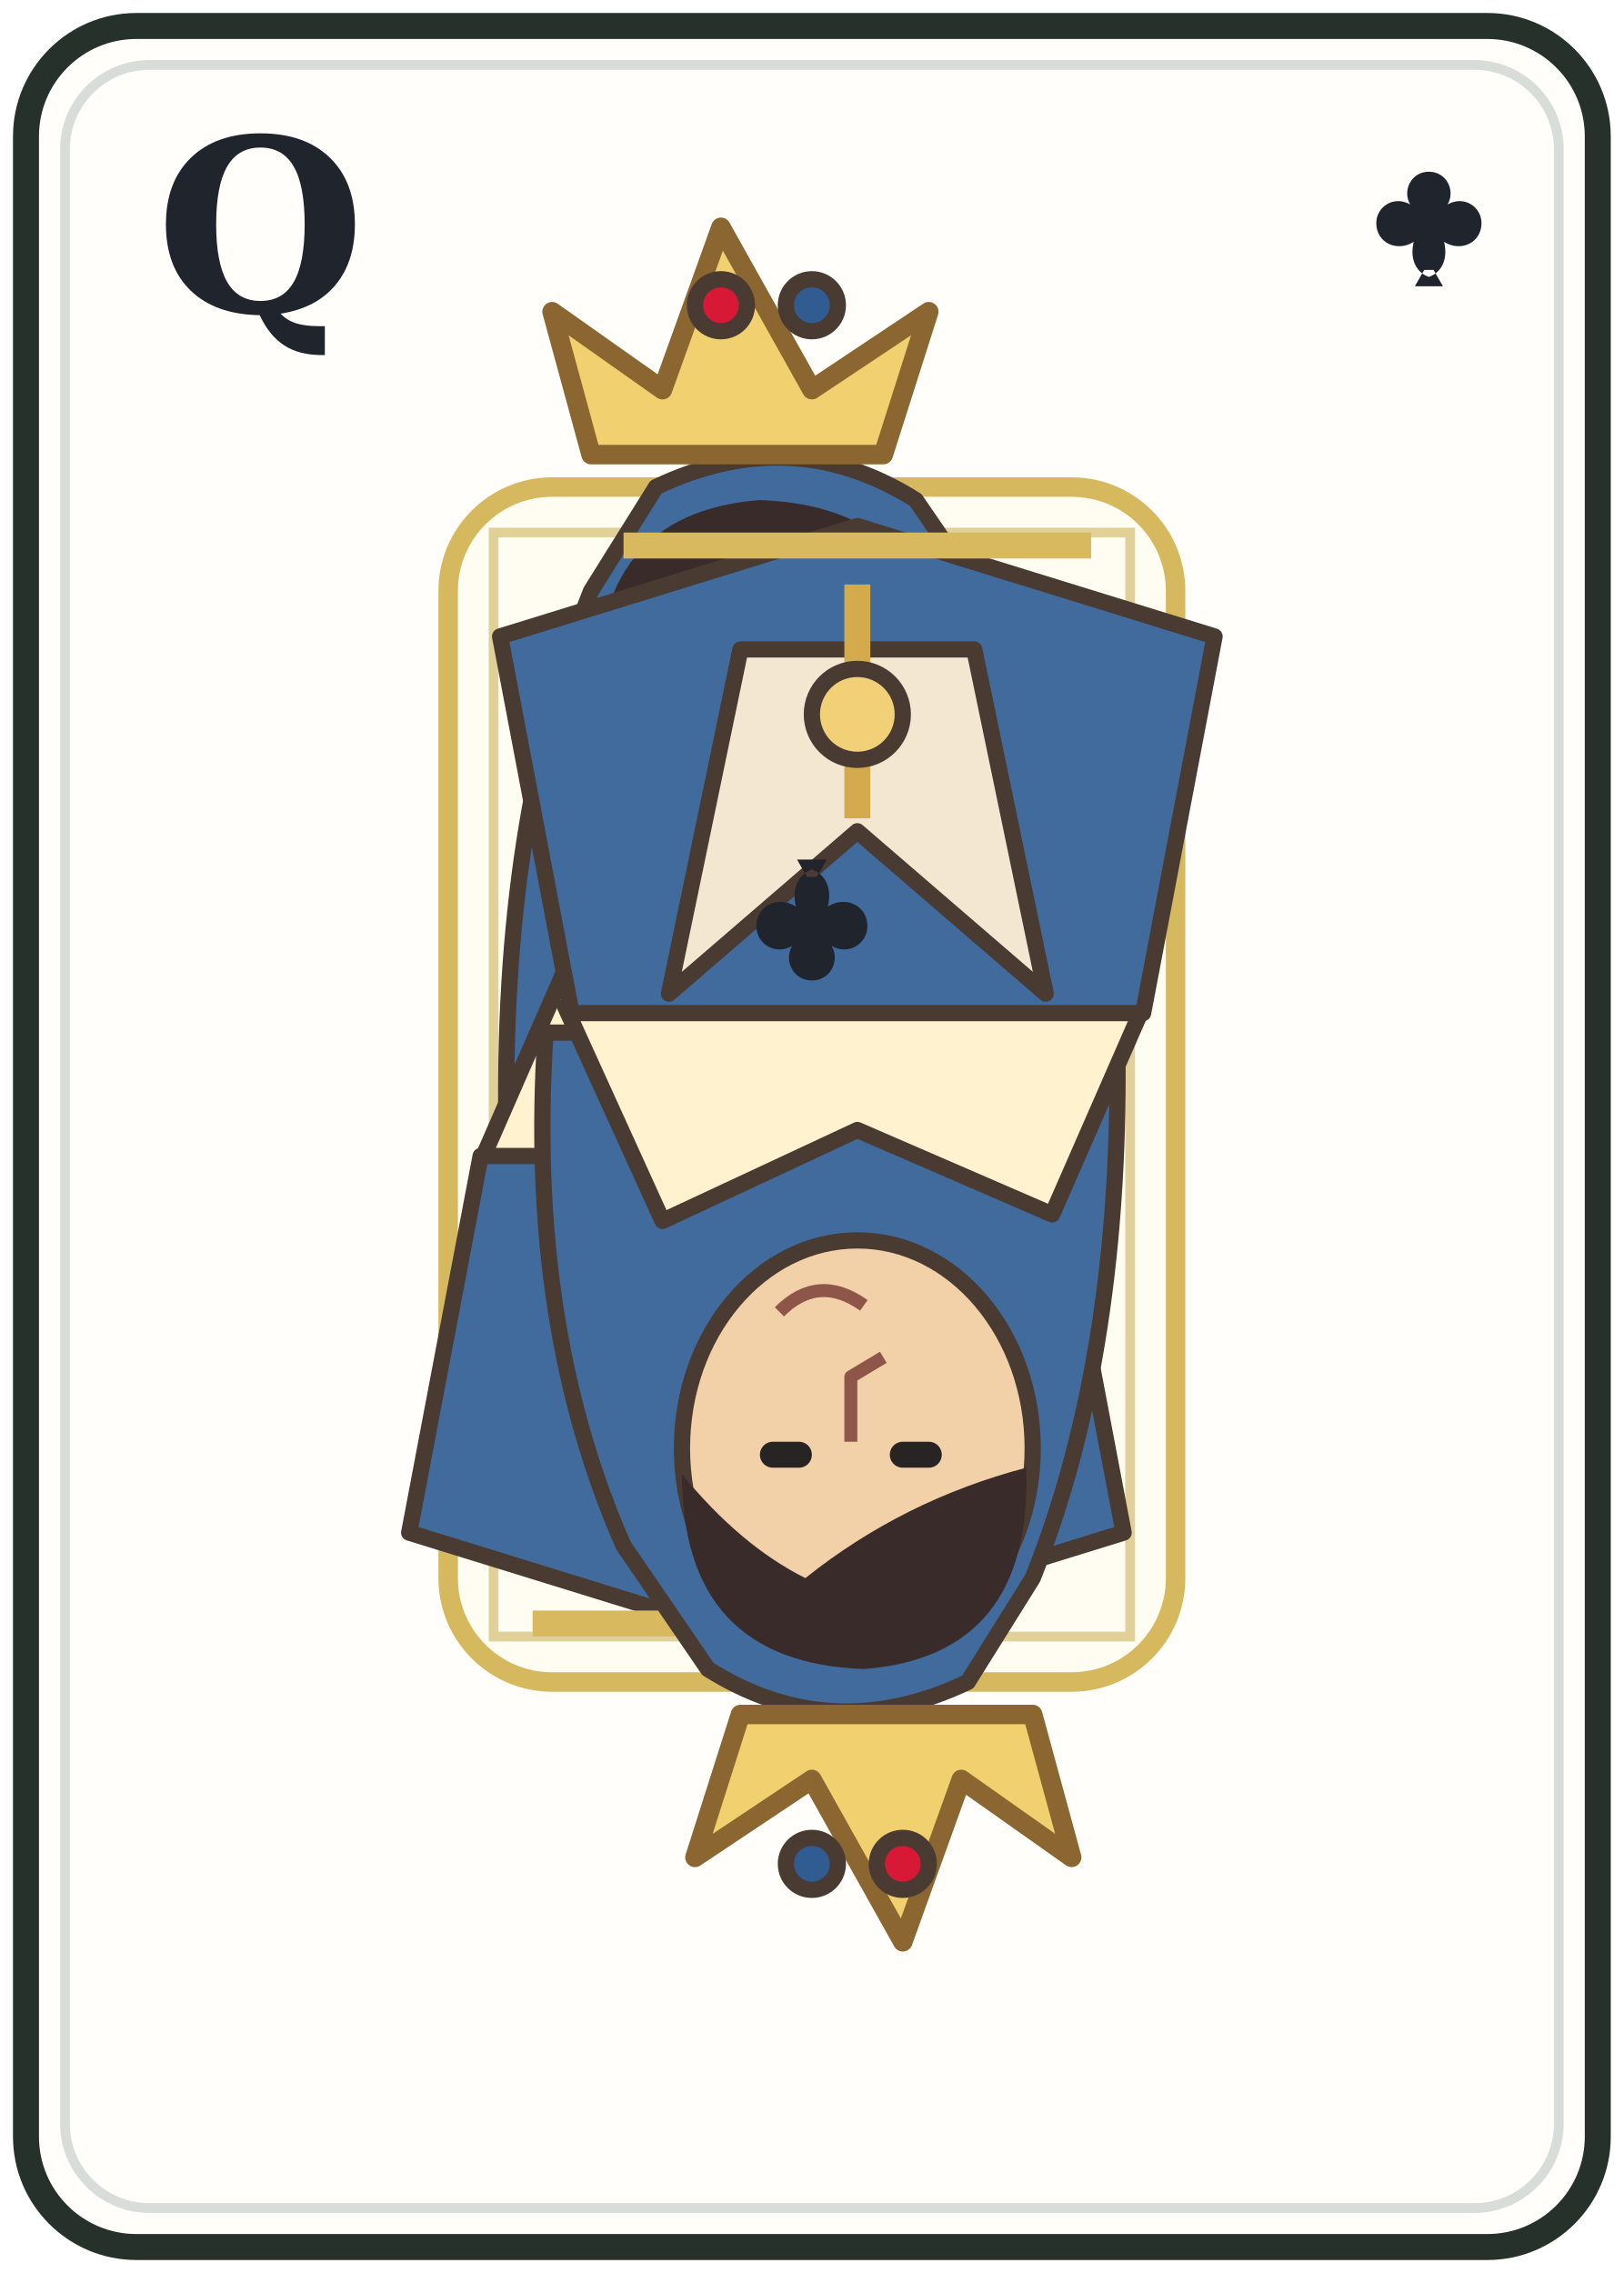
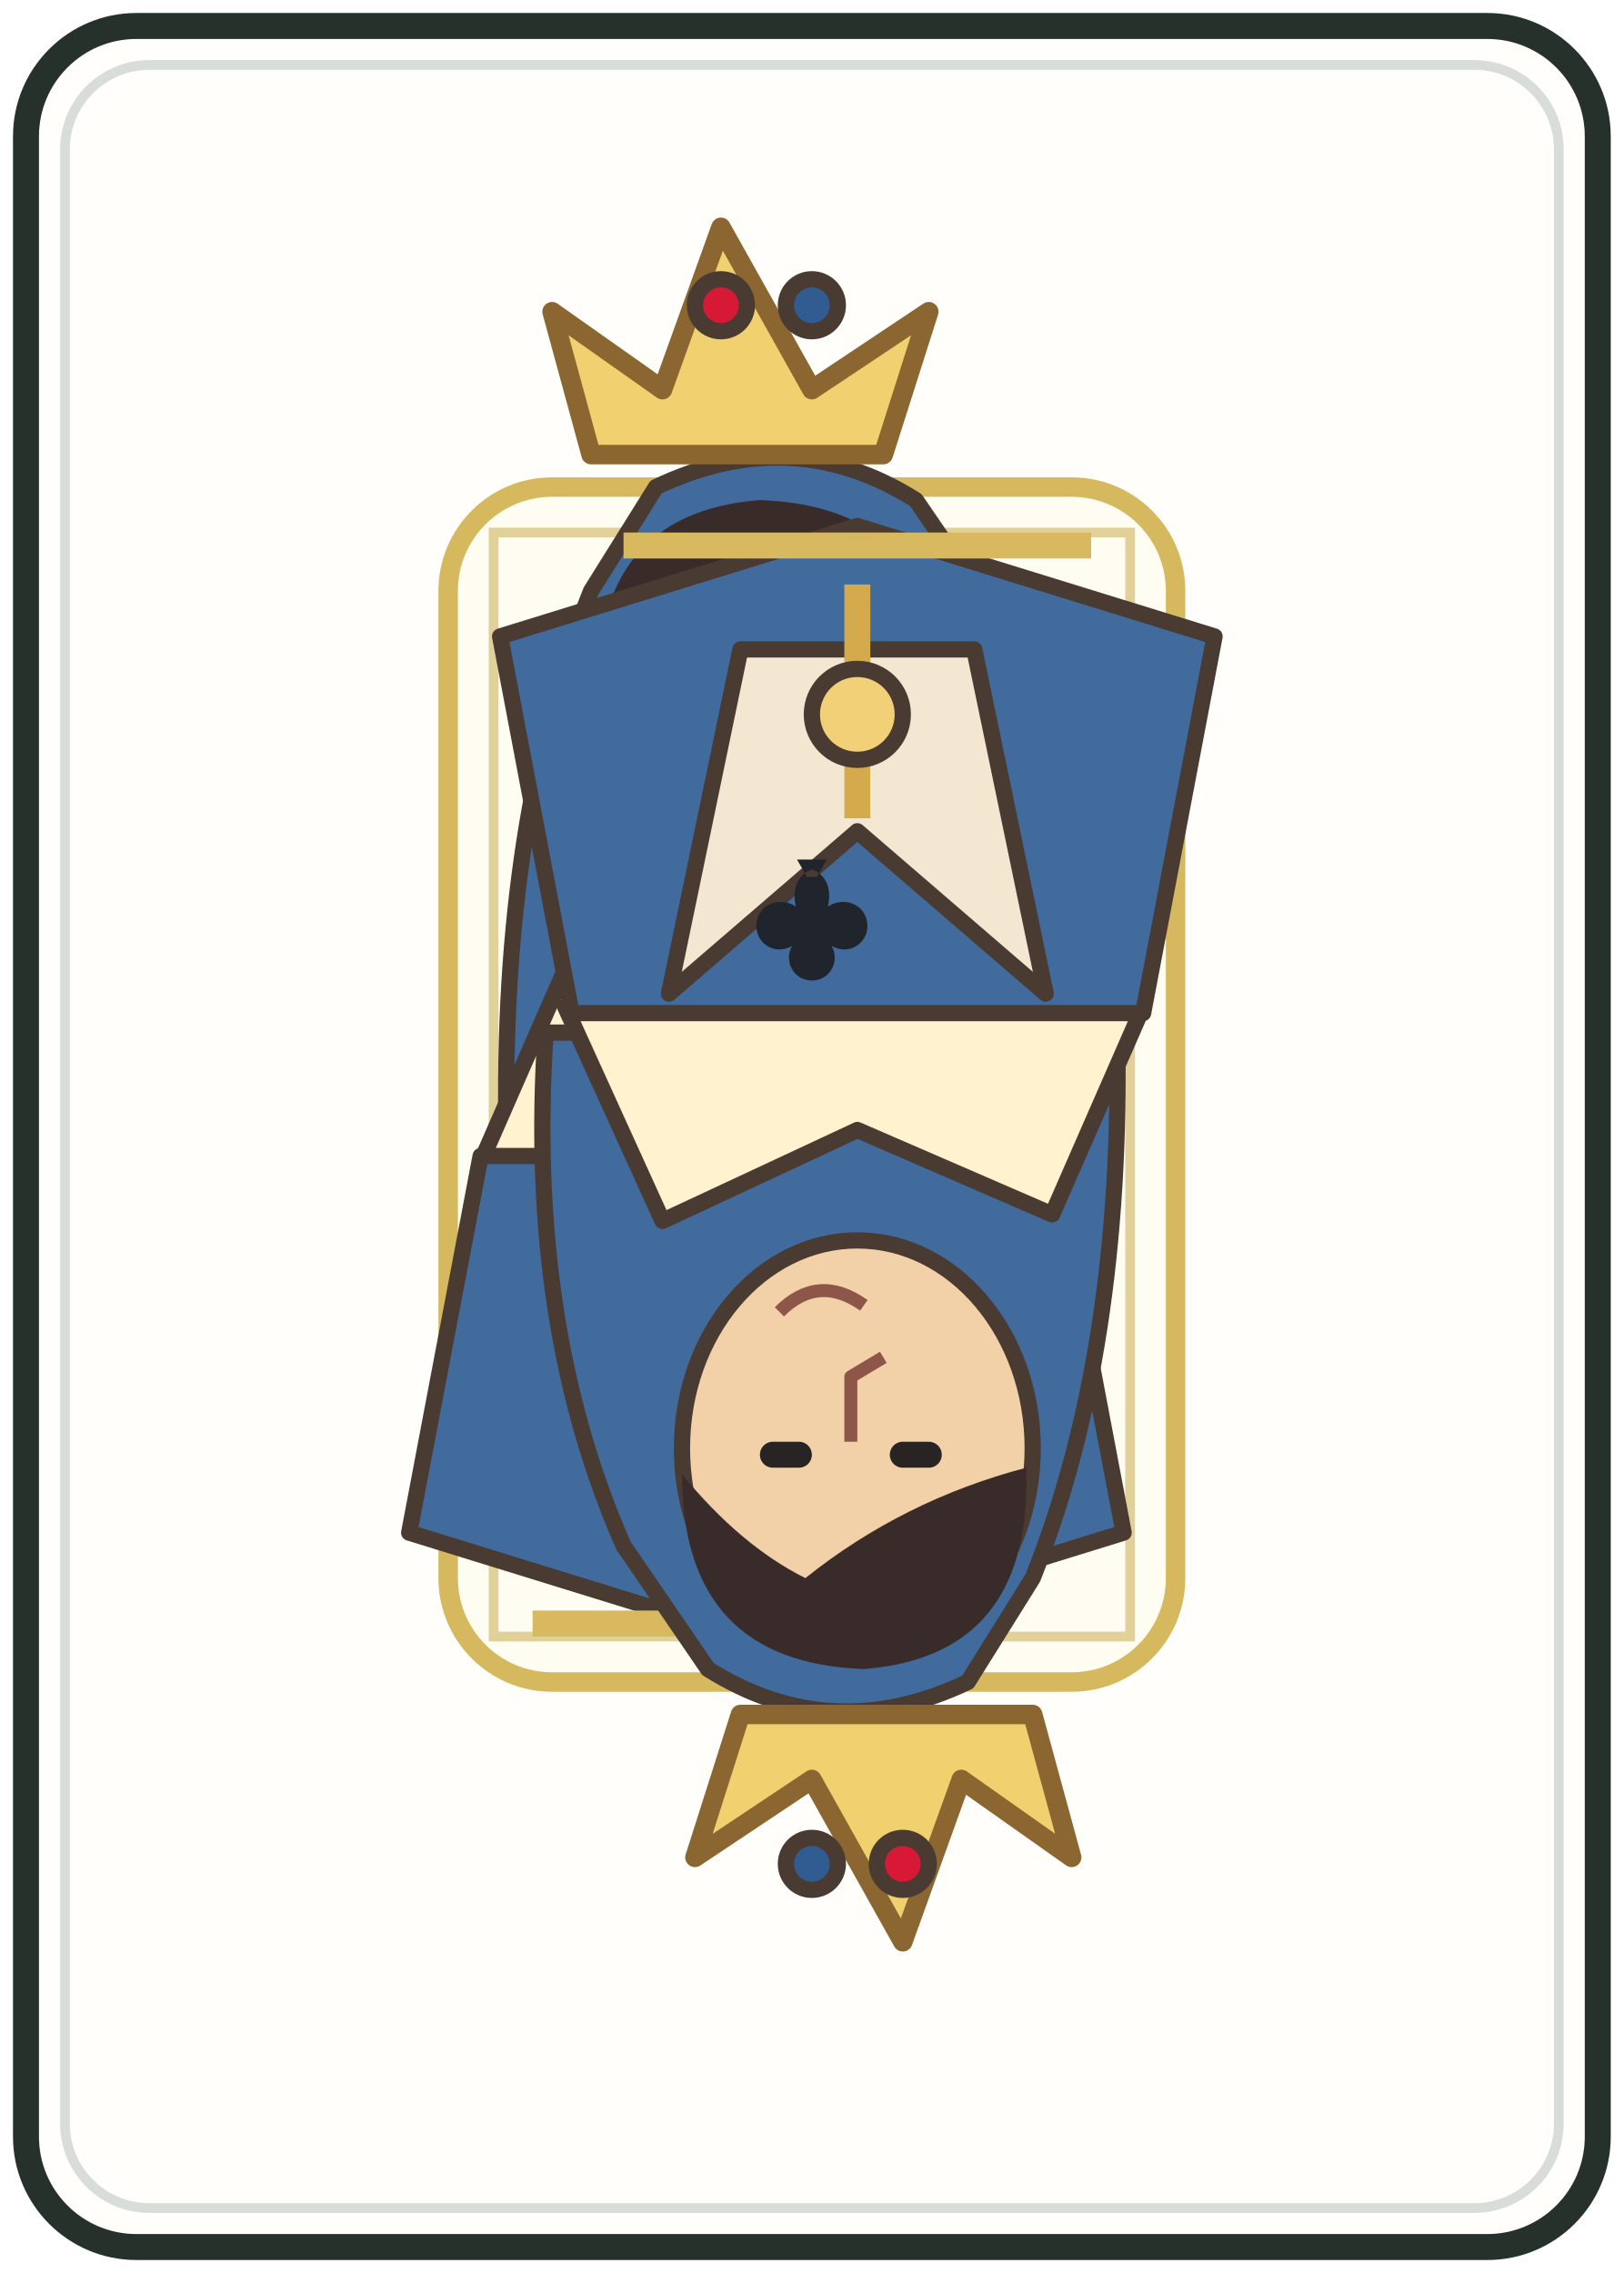
<svg xmlns="http://www.w3.org/2000/svg" width="250" height="350" viewBox="0 0 250 350">
  <rect x="4" y="4" width="242" height="342" rx="17" fill="#fffefb" stroke="#26312c" stroke-width="4" />
  <rect x="10" y="10" width="230" height="330" rx="13" fill="none" stroke="#d8ddd9" stroke-width="1.5" />
-   <text x="24" y="48" font-family="DejaVu Serif,serif" font-weight="bold" font-size="37" fill="#20252d">Q</text>
-   <g transform="translate(211.0,25.0) rotate(0 9.0 9.0) scale(0.18)" fill="#20252d">
-     <path d="M50 8C35 8 27 24 34 36 20 28 5 38 5 52c0 17 18 25 32 16-4 17 4 27 13 30 9-3 17-13 13-30 14 9 32 1 32-16 0-14-15-24-29-16 7-12-1-28-16-28Zm-4 84h8l8 14H38Z" />
-   </g>
  <rect x="69" y="75" width="112" height="184" rx="16" fill="#fffdf2" stroke="#d6b95f" stroke-width="3" />
  <path d="M76 82h98v170H76z" fill="none" stroke="#e1d098" stroke-width="1.5" />
  <g>
    <g stroke="#493a32" stroke-width="2.5" stroke-linejoin="round">
      <path d="M78 175 Q77 126 91 91 L101 75 Q122 65 141 77 L154 96 Q169 130 166 175Z" fill="#416b9d" />
      <path d="M91 70 85 48l17 12 9-25 14 25 18-12-7 22Z" fill="#f1d16f" stroke="#8b6630" stroke-width="3" />
      <circle cx="111" cy="47" r="4" fill="#d71936" />
      <circle cx="125" cy="47" r="4" fill="#315c91" />
      <ellipse cx="118" cy="111" rx="27" ry="32" fill="#f2d0a8" />
      <path d="M92 108 Q91 79 117 77 Q145 78 145 107 Q136 96 126 91 Q111 103 92 108Z" fill="#392b29" stroke="none" />
      <path d="M107 110h4m16 0h4" stroke="#292424" stroke-width="4" stroke-linecap="round" />
      <path d="M119 112v10l-5 3m3 8q7 5 13-1" fill="none" stroke="#8d5648" stroke-width="2" />
      <path d="M88 147 118 160 148 146 163 179H74Z" fill="#fff2ce" />
      <path d="M74 178h88l11 58-55 17-55-17Z" fill="#416b9d" />
      <path d="m89 181 29 25 29-25-11 53h-36Z" fill="#f3e7d2" />
      <path d="M118 208v36" stroke="#d3aa4c" stroke-width="4" />
      <circle cx="118" cy="224" r="7" fill="#f2d078" />
      <g stroke="none">
        <g transform="translate(115.5,181.5) rotate(0 9.5 9.5) scale(0.19)" fill="#20252d">
          <path d="M50 8C35 8 27 24 34 36 20 28 5 38 5 52c0 17 18 25 32 16-4 17 4 27 13 30 9-3 17-13 13-30 14 9 32 1 32-16 0-14-15-24-29-16 7-12-1-28-16-28Zm-4 84h8l8 14H38Z" />
        </g>
      </g>
      <path d="M82 250h72" stroke="#d9b960" stroke-width="4" />
    </g>
  </g>
  <g transform="rotate(180 125 167)">
    <g stroke="#493a32" stroke-width="2.5" stroke-linejoin="round">
      <path d="M78 175 Q77 126 91 91 L101 75 Q122 65 141 77 L154 96 Q169 130 166 175Z" fill="#416b9d" />
      <path d="M91 70 85 48l17 12 9-25 14 25 18-12-7 22Z" fill="#f1d16f" stroke="#8b6630" stroke-width="3" />
      <circle cx="111" cy="47" r="4" fill="#d71936" />
      <circle cx="125" cy="47" r="4" fill="#315c91" />
      <ellipse cx="118" cy="111" rx="27" ry="32" fill="#f2d0a8" />
      <path d="M92 108 Q91 79 117 77 Q145 78 145 107 Q136 96 126 91 Q111 103 92 108Z" fill="#392b29" stroke="none" />
      <path d="M107 110h4m16 0h4" stroke="#292424" stroke-width="4" stroke-linecap="round" />
      <path d="M119 112v10l-5 3m3 8q7 5 13-1" fill="none" stroke="#8d5648" stroke-width="2" />
      <path d="M88 147 118 160 148 146 163 179H74Z" fill="#fff2ce" />
      <path d="M74 178h88l11 58-55 17-55-17Z" fill="#416b9d" />
      <path d="m89 181 29 25 29-25-11 53h-36Z" fill="#f3e7d2" />
      <path d="M118 208v36" stroke="#d3aa4c" stroke-width="4" />
      <circle cx="118" cy="224" r="7" fill="#f2d078" />
      <g stroke="none">
        <g transform="translate(115.5,181.5) rotate(0 9.5 9.5) scale(0.19)" fill="#20252d">
          <path d="M50 8C35 8 27 24 34 36 20 28 5 38 5 52c0 17 18 25 32 16-4 17 4 27 13 30 9-3 17-13 13-30 14 9 32 1 32-16 0-14-15-24-29-16 7-12-1-28-16-28Zm-4 84h8l8 14H38Z" />
        </g>
      </g>
      <path d="M82 250h72" stroke="#d9b960" stroke-width="4" />
    </g>
  </g>
</svg>
